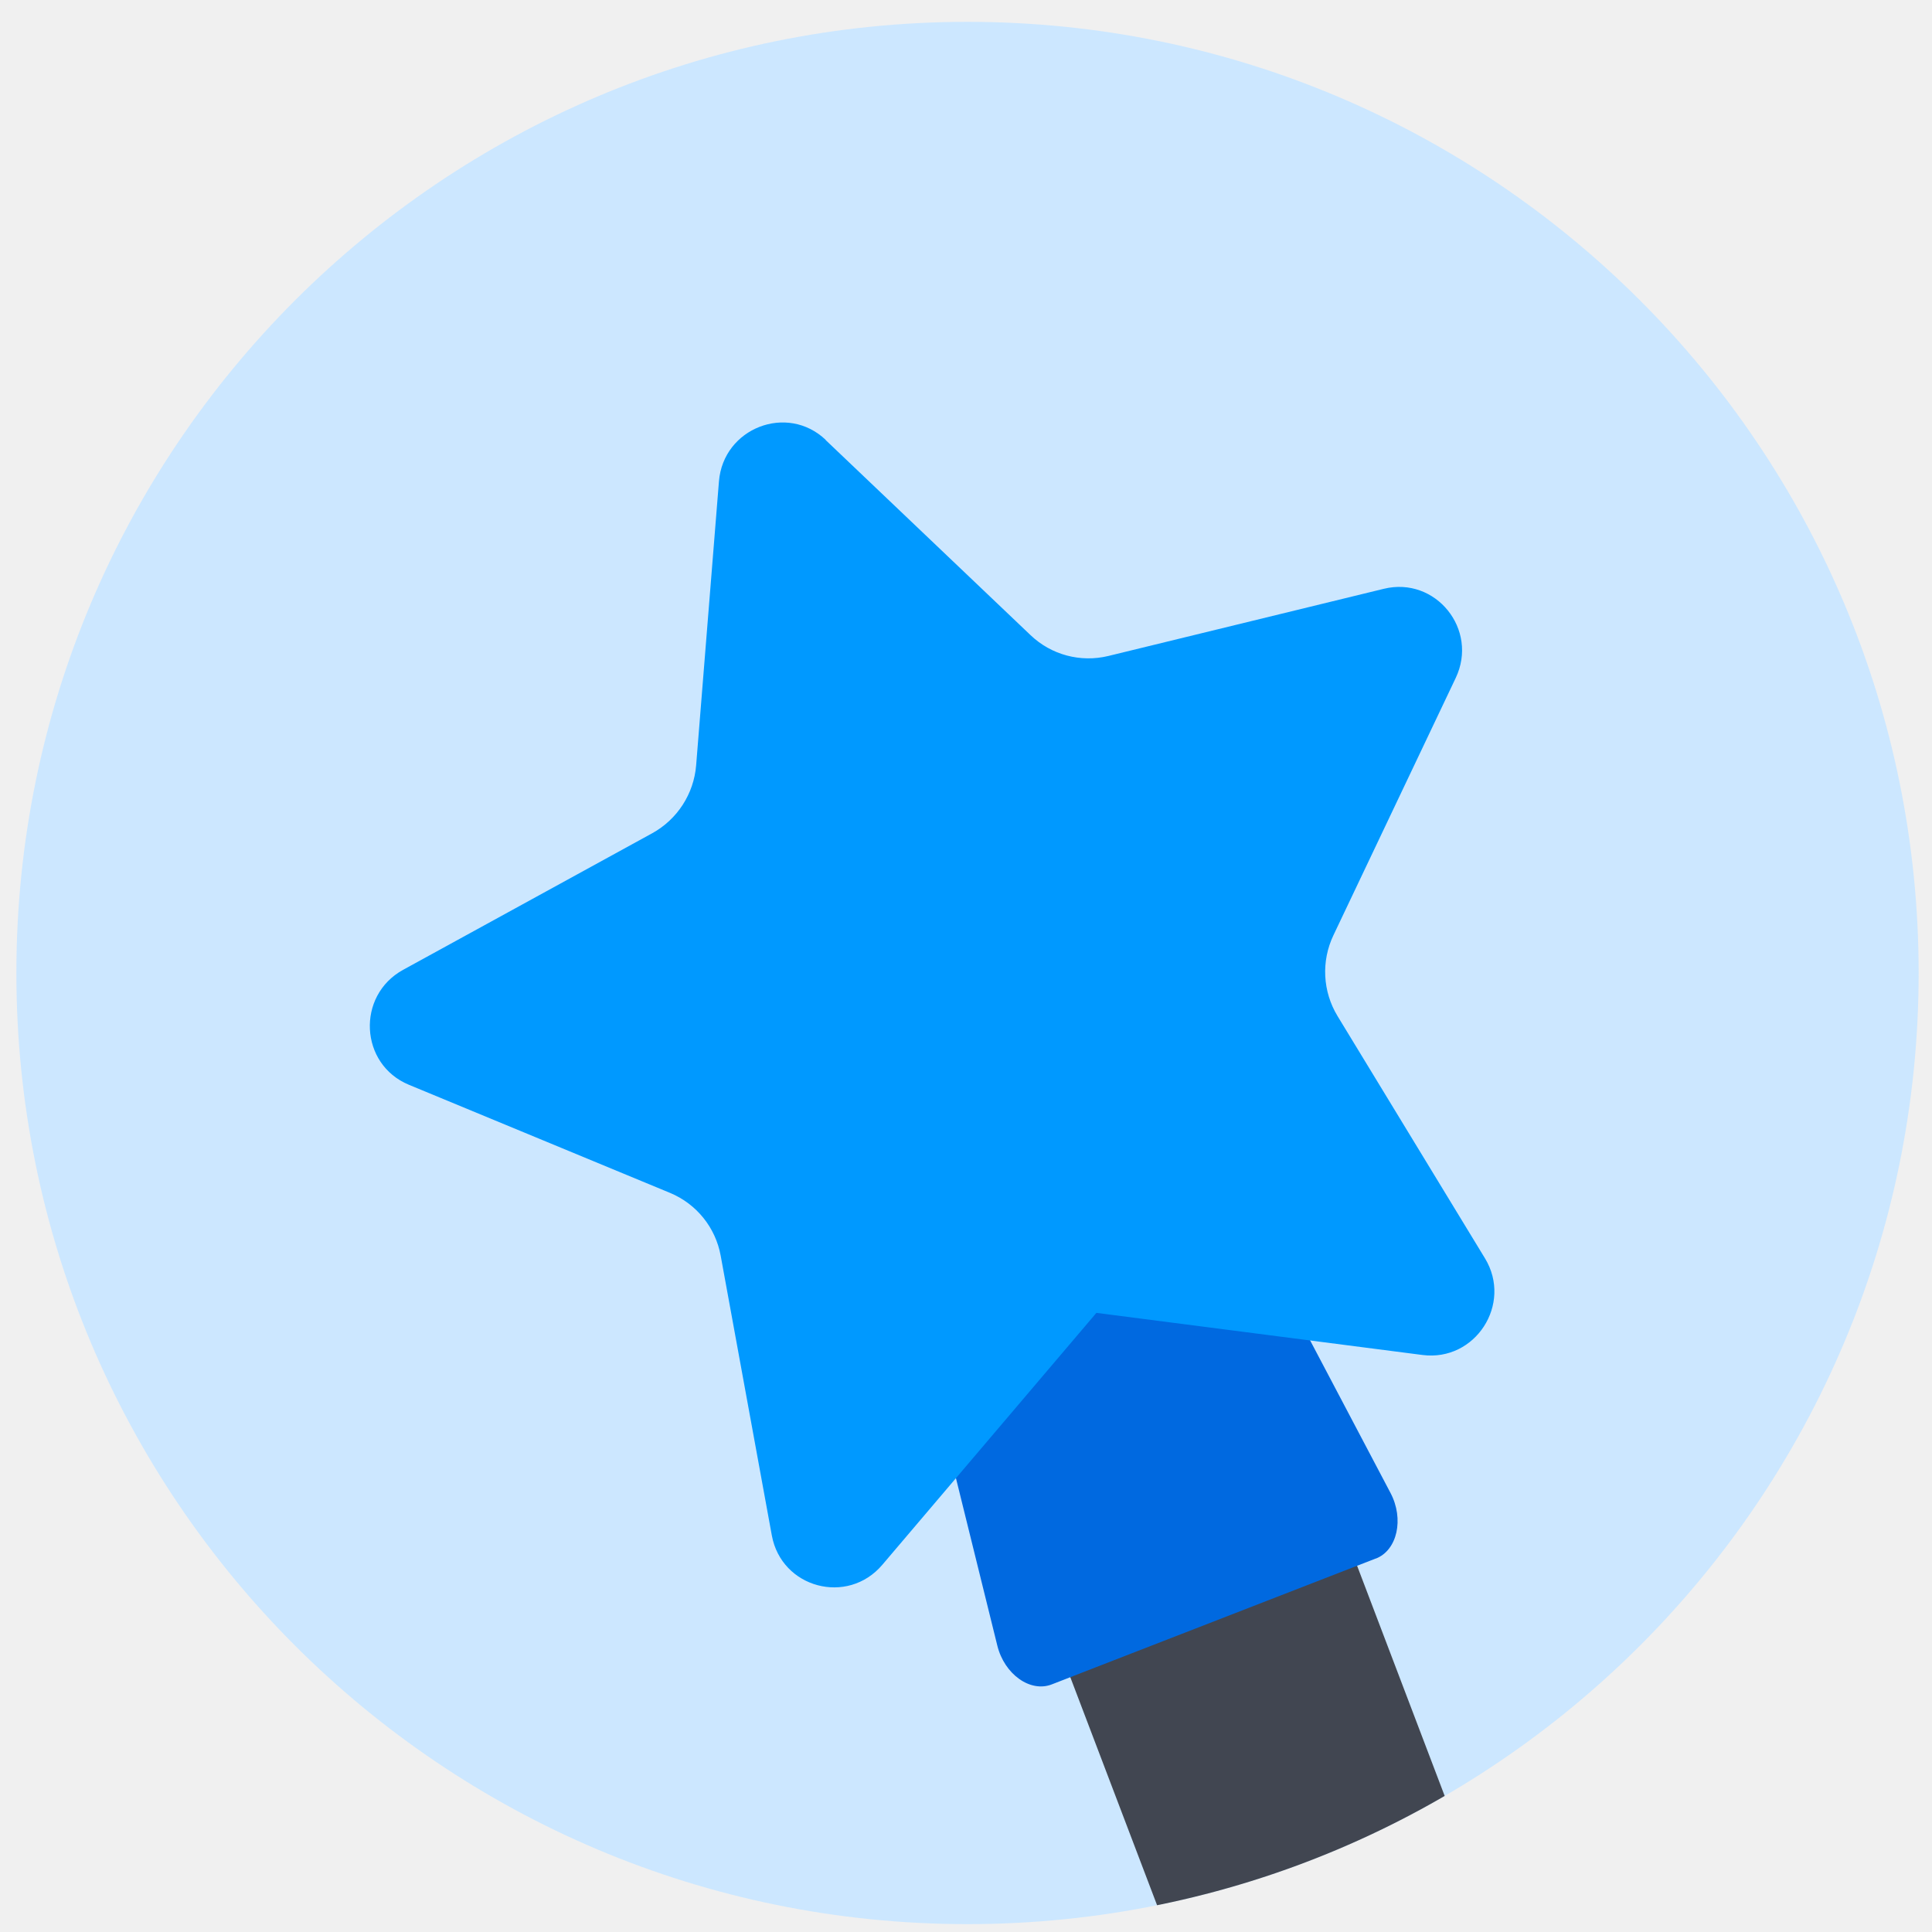
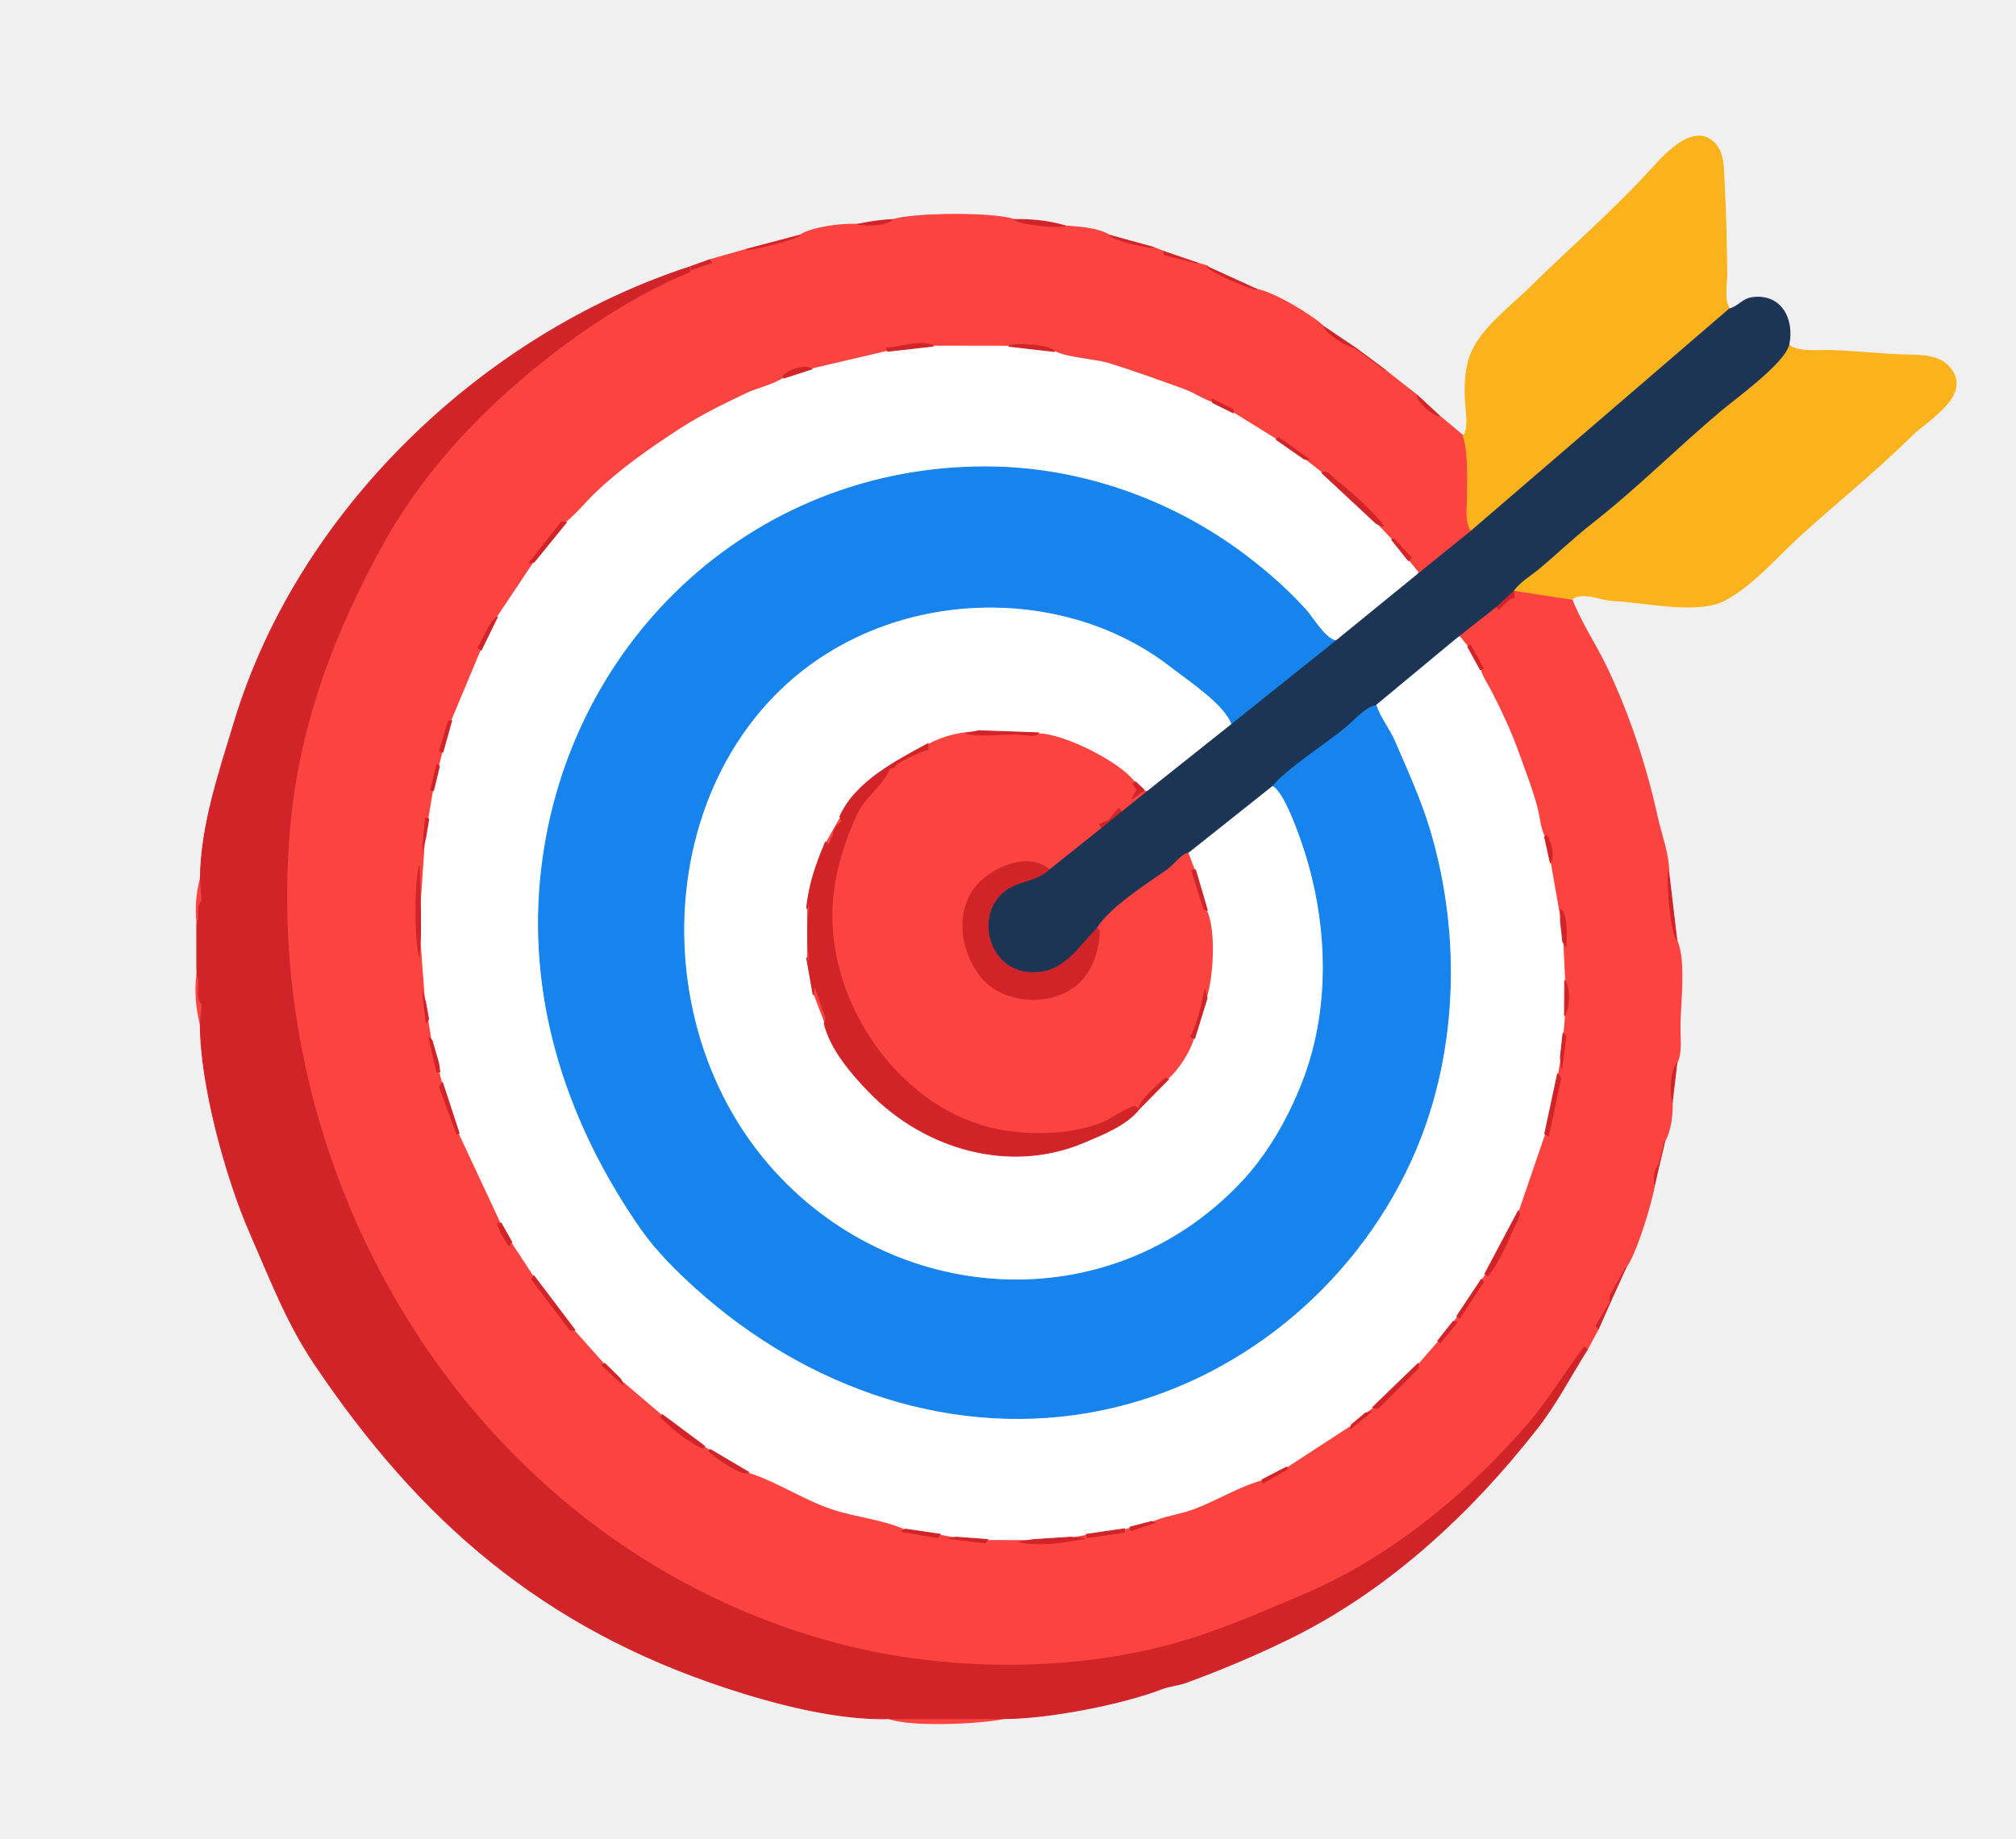
- <svg xmlns="http://www.w3.org/2000/svg" width="65" height="65" fill="none" viewBox="0 0 65 65">
-   <g clip-path="url(#clip0_3239_32543)">
-     <rect width="64" height="64" x=".551" y=".735" fill="#CCE7FF" rx="32" />
-     <path fill="#414651" d="M42.64 44.748a5.134 5.134 0 0 0-6.666-2.966 5.221 5.221 0 0 0-2.982 6.715l19.271 50.647a5.134 5.134 0 0 0 6.666 2.966 5.221 5.221 0 0 0 2.982-6.715l-19.27-50.647Z" />
-     <path fill="#0069E0" d="M46.287 52.434 35.385 56.67c-.724.281-1.592-.34-1.831-1.304l-3.43-13.886 10-3.885 6.658 12.633c.463.878.228 1.928-.492 2.208l-.003-.002Z" />
-     <path fill="#09F" d="m27.773 14.8 6.9 6.57c.696.664 1.68.927 2.618.699l9.268-2.26c1.743-.425 3.192 1.37 2.417 3l-4.114 8.656a2.863 2.863 0 0 0 .139 2.721l4.96 8.15c.933 1.535-.325 3.48-2.102 3.251L36.887 44.17l-7.205 8.479c-1.168 1.372-3.39.781-3.715-.992l-1.72-9.408a2.838 2.838 0 0 0-1.701-2.114l-8.792-3.64c-1.655-.688-1.77-2.997-.194-3.865l8.379-4.594a2.876 2.876 0 0 0 1.482-2.29l.767-9.549c.145-1.797 2.296-2.633 3.594-1.396h-.01Z" />
-   </g>
-   <defs>
-     <clipPath id="clip0_3239_32543">
-       <rect width="64" height="64" x=".551" y=".735" fill="#fff" rx="32" />
-     </clipPath>
-   </defs>
+ <svg xmlns="http://www.w3.org/2000/svg" viewBox="0 0 523 477" width="523" height="477">
+   <path d="M263.11 56.97C265.14 58.35 273.77 59.04 276.35 58.63C279.93 58.92 284.79 59.16 287.88 61.06C288.77 62.17 297.34 64.38 299.09 64.13C300.01 64.5 300.93 64.86 301.85 65.23C301.93 65.52 302.01 65.82 302.08 66.12C304.91 66.82 307.74 67.52 310.57 68.22C311.51 68.51 312.45 68.79 313.39 69.08C313.34 69.13 313.3 69.18 313.25 69.23C314.12 70.61 324.25 74.95 326.04 75.07C330.47 75.89 340.16 81.66 343.49 84.79C344.46 86.83 349.31 89.77 351.57 90.25C354.16 92.18 356.75 94.11 359.34 96.04C362.12 98.22 364.89 100.4 367.66 102.58C367.85 104.37 371.7 107.73 373.43 107.92C375.5 109.65 377.57 111.38 379.65 113.12C381.03 117.78 380.74 124.31 380.69 129.27C380.66 131.82 380.1 135.68 381.73 137.76C377.04 141.56 372.34 145.37 367.64 149.17C367.71 148.92 367.77 148.67 367.83 148.42C367.01 147.43 366.19 146.44 365.37 145.46C365.63 145.23 365.89 145 366.15 144.77C364.63 143.1 363.11 141.43 361.59 139.76C361.41 139.85 361.23 139.95 361.05 140.05C359.72 138.65 358.38 137.24 357.05 135.84C357.65 136.08 358.25 136.32 358.85 136.56C357.5 133.98 349.56 126.81 346.84 124.87C345.65 124.01 344.34 121.8 342.9 122.66C341.36 121.46 339.83 120.27 338.29 119.07C338.76 119.13 339.23 119.18 339.7 119.24C337.04 117.34 334.38 115.44 331.72 113.54C331.49 113.69 331.26 113.85 331.04 114C327.35 111.71 323.67 109.42 319.98 107.13C319.94 106.83 319.9 106.54 319.86 106.24C318.04 105.33 316.22 104.42 314.39 103.51C314.46 103.83 314.54 104.15 314.61 104.47C312.04 103.68 309.84 102.04 307.32 101.13C300.85 98.78 294.49 96.47 287.92 94.42C283.76 93.12 277.16 93.03 273.54 91.2C273 89.63 263.22 88.86 261.73 89.84C255.19 89.83 248.66 89.82 242.12 89.81C239.18 88.01 233.39 90.25 230.04 90.28C230.11 90.57 230.19 90.85 230.27 91.14C223.73 92.67 217.19 94.2 210.66 95.73C208.65 94.53 204.8 95.98 203.14 97.58C203.19 97.75 203.25 97.93 203.31 98.1C200.49 99.99 196.65 100.67 193.57 102.15C187.74 104.94 181.83 107.81 176.39 111.34C168.76 116.31 160.93 121.73 154.35 128.12C151.86 130.53 149.58 133.36 146.94 135.53C146.52 135.49 146.1 135.46 145.68 135.42C142.87 139 140.06 142.57 137.25 146.14C137.69 146.04 138.13 145.93 138.57 145.83C135.39 150.6 132.2 155.37 129.02 160.13C127.39 160.59 125.12 166.27 124.02 168.03C124.29 168.25 124.56 168.48 124.82 168.71C122.28 174.8 119.73 180.9 117.18 186.99C116.88 187.05 116.58 187.11 116.27 187.18C115.51 189.76 114.75 192.34 113.99 194.93C114.29 195 114.59 195.08 114.89 195.16C114.59 196.37 114.29 197.59 113.99 198.8C113.76 198.65 113.54 198.5 113.31 198.35C112.78 200.55 112.25 202.76 111.71 204.96C111.96 205.04 112.21 205.11 112.45 205.19C112.05 207.62 111.64 210.05 111.23 212.48C110.94 212.41 110.64 212.33 110.35 212.26C110.12 214.91 109.89 217.57 109.66 220.23C109.91 219.3 110.16 218.36 110.41 217.43C109.97 223.86 109.53 230.28 109.09 236.71C108.98 232.74 108.86 228.77 108.75 224.79C107.62 230.44 107.62 242.42 108.75 248.05C108.86 246.22 108.98 244.4 109.09 242.58C109.53 248.39 109.96 254.21 110.4 260.03C110.15 259.23 109.91 258.42 109.66 257.62C109.97 260.21 110.27 262.79 110.57 265.38C110.78 265.07 110.99 264.77 111.19 264.46C111.49 266.29 111.78 268.11 112.07 269.94C111.8 269.71 111.53 269.48 111.26 269.25C111.94 272.22 112.63 275.18 113.31 278.14C113.57 278.13 113.83 278.12 114.09 278.12C114.32 279.04 114.55 279.96 114.78 280.88C114.52 281.26 114.26 281.64 113.99 282.02C115.51 286.12 117.03 290.23 118.55 294.33C118.74 294.24 118.92 294.14 119.1 294.05C122.74 301.83 126.37 309.6 130 317.38C129.68 317.45 129.36 317.52 129.04 317.58C129.34 318.34 129.65 319.1 129.95 319.86C130.64 321 131.32 322.14 132 323.28C132.26 322.96 132.51 322.64 132.77 322.31C134.68 325.22 136.59 328.13 138.49 331.04C138.31 331.34 138.12 331.64 137.93 331.95C141.28 336.36 144.62 340.76 147.96 345.17C148.36 345.16 148.76 345.14 149.15 345.13C151.74 348.02 154.32 350.91 156.9 353.8C156.66 353.96 156.41 354.13 156.17 354.29C157.99 355.96 159.82 357.63 161.64 359.31C161.43 358.83 161.23 358.35 161.02 357.87C164.63 360.94 168.23 364.02 171.84 367.09C171.71 367.3 171.58 367.52 171.45 367.74C174.52 370.82 178.12 373.7 182.16 375.72C182.39 375.58 182.62 375.44 182.84 375.3C183.31 375.56 183.77 375.83 184.23 376.1C184.15 376.28 184.07 376.46 183.98 376.63C185.52 378.11 192.61 383.14 194.26 382.04C201.66 384.39 208.52 389.1 215.99 391.57C222.02 393.57 229.09 394.18 234.83 396.78C234.52 396.98 234.22 397.18 233.91 397.38C237.03 397.91 240.15 398.44 243.26 398.98C243.49 398.69 243.72 398.41 243.95 398.12C245.31 398.38 246.68 398.63 248.05 398.88C247.44 398.99 246.83 399.1 246.22 399.2C249.34 399.58 252.46 399.96 255.57 400.34C255.8 400.06 256.03 399.78 256.26 399.49C260.21 399.5 264.16 399.51 268.11 399.51C266.9 399.71 265.68 399.91 264.46 400.12C269.83 401.19 276.11 400.25 281.33 399.2C280.13 399.1 278.92 398.99 277.72 398.89C279.07 398.64 280.43 398.39 281.79 398.15C281.87 398.42 281.94 398.7 282.02 398.98C285.21 398.52 288.4 398.06 291.59 397.61C291.64 397.3 291.69 397 291.74 396.7C292.23 396.55 292.71 396.41 293.19 396.26C293.27 396.56 293.34 396.86 293.42 397.15C295.47 396.47 297.52 395.78 299.57 395.1C299.29 395 299.01 394.9 298.73 394.8C302.2 393.23 306.13 392.82 309.68 391.49C315.57 389.29 321.37 385.64 327.39 383.99C327.46 384.27 327.54 384.56 327.62 384.84C329.74 383.62 331.87 382.41 334 381.19C333.93 381.02 333.85 380.85 333.78 380.68C339.38 377.03 344.98 373.38 350.58 369.73C350.53 370.06 350.47 370.38 350.41 370.71C352.16 369.26 353.91 367.82 355.66 366.37C355.18 366.47 354.71 366.57 354.24 366.67C354.85 366.18 355.47 365.7 356.09 365.21C356.55 365.29 357.02 365.38 357.48 365.46C360.98 361.97 364.47 358.47 367.97 354.97C367.95 354.58 367.93 354.18 367.91 353.78C369.6 351.83 371.29 349.89 372.98 347.95C373.21 348.09 373.44 348.22 373.67 348.36C375.11 346.61 376.56 344.87 378 343.12C377.68 343.02 377.36 342.93 377.04 342.84C377.34 342.4 377.64 341.97 377.94 341.54C378.19 341.68 378.44 341.83 378.68 341.98C380.74 338.86 382.79 335.75 384.84 332.63C384.67 332.4 384.5 332.17 384.33 331.94C384.63 331.47 384.93 331.01 385.22 330.54C385.48 330.7 385.73 330.87 385.98 331.04C388.73 327.64 390.79 322.88 392.52 318.88C393.1 317.54 394.7 315.32 393.9 314.19C396.19 307.52 398.47 300.85 400.75 294.18C401.07 294.38 401.39 294.58 401.71 294.79C402.78 289.77 403.84 284.75 404.9 279.74C404.63 279.36 404.36 278.98 404.09 278.6C404.33 277.21 404.57 275.82 404.81 274.43C404.92 275.36 405.02 276.3 405.13 277.23C405.51 274.42 405.89 271.61 406.27 268.8C406.01 268.57 405.75 268.34 405.49 268.11C405.62 266.59 405.75 265.07 405.88 263.55C407.15 261.31 407.42 256.65 405.93 254.43C405.77 251.09 405.6 247.74 405.44 244.4C405.72 244.78 405.99 245.16 406.27 245.54C406.27 242.86 406.75 237.82 404.9 235.97C404.88 236.95 404.85 237.93 404.82 238.91C403.95 233.9 403.07 228.89 402.2 223.88C403.28 222.04 402.37 218.59 401.26 216.81C401.07 216.92 400.89 217.02 400.71 217.12C399.55 215.11 399.39 211.99 398.77 209.67C397.47 204.73 395.53 199.83 393.81 195.03C391.94 189.81 389.46 184.52 386.93 179.58C385.97 177.69 384.57 175.77 384.03 173.73C384.3 173.65 384.57 173.57 384.84 173.5C383.7 171.45 382.56 169.39 381.42 167.34C381.21 167.51 381 167.67 380.79 167.84C380.09 166.97 379.39 166.1 378.68 165.23C378.36 165.35 378.03 165.47 377.7 165.58C381.24 162.8 384.78 160.01 388.32 157.23C388.45 157.56 388.59 157.89 388.72 158.22C389.92 157.15 391.27 155.32 392.82 155.03C392.77 154.41 392.72 153.78 392.68 153.16C397.71 153.93 402.74 154.71 407.78 155.49C410 161.36 413.82 167 416.58 172.72C422.5 184.99 426.96 198.49 429.89 211.78C430.9 216.38 432.89 221.46 432.89 226.15C432.41 229.36 433.4 241.44 435 243.95C437.44 249.86 435.78 260.44 435.83 266.97C435.85 269.98 436.31 273.04 435.01 275.86C433.36 278.38 433.35 282.94 433.82 285.96C433.87 289.18 433.5 293.31 431.85 296.11C431.38 298.1 430.91 300.09 430.44 302.08C429.23 303.35 428.98 305.63 429.26 307.3C428.46 312.1 424.53 325.16 421.81 328.87C420.43 331.34 419.05 333.81 417.67 336.28C417.69 336.82 417.7 337.35 417.72 337.89C416.49 339.94 415.25 341.98 414.02 344.03C414.24 344.28 414.45 344.54 414.67 344.79C413.7 346.59 412.73 348.39 411.76 350.19C411.52 349.96 411.28 349.73 411.04 349.5C406.04 356.03 401.9 363.13 396.52 369.41C380.95 387.57 360.51 404.36 338.29 413.77C326.75 418.67 315.65 423.58 303.44 426.86C276.83 434.01 245.25 433.68 218.63 426.87C125.07 402.94 66.73 308.96 75.17 214.53C77.54 187.91 86.8 163.57 99.67 140.49C108.16 125.27 120.1 111.55 133.17 100.11C146.67 88.3 162.48 77.35 178.97 70.49C178.89 70.11 178.82 69.72 178.74 69.33C178.9 69.27 179.06 69.22 179.21 69.16C179.25 69.44 179.28 69.72 179.31 69.99C180.11 69.7 180.91 69.41 181.7 69.12C182.69 68.81 183.68 68.49 184.67 68.17C184.46 67.92 184.24 67.67 184.03 67.43C187.25 66.51 190.48 65.6 193.7 64.68C194.58 65.13 206.92 61.89 207.47 61.03C210.97 58.86 218.41 58.06 222.54 58.19C225.28 58.62 229.36 58.52 231.63 56.99C237.14 55.26 257.73 55.1 263.11 56.97ZM253.9 189.62C252.86 189.87 251.82 190.12 250.78 190.37C255.03 191.22 260.56 190.18 265.15 190.6C266.47 190.72 268.74 191.19 269.48 190.17C275.93 190.21 290.72 197.54 294.59 202.88C294.35 203.04 294.11 203.2 293.87 203.36C294.25 203.9 294.63 204.43 295.01 204.96C294.56 205.72 294.1 206.48 293.65 207.24C294.71 206.5 295.77 205.76 296.84 205.02C297.23 205.05 297.62 205.08 298 205.11C295.68 206.98 293.35 208.85 291.03 210.72C290.76 210.39 290.49 210.07 290.23 209.75C289.31 210.84 288.4 211.92 287.49 213.01C286.73 213.29 285.97 213.57 285.21 213.85C285.45 214.19 285.68 214.53 285.92 214.87C281.37 218.5 276.82 222.13 272.27 225.76C266.86 220.7 256.41 225.45 252.74 230.62C247.85 237.5 249.49 247.02 254.41 253.32C260.05 260.54 272.64 261.22 279.39 255.44C283.4 252 285 246.55 285.21 241.53C284.96 241.25 284.72 240.97 284.47 240.69C287.74 235.36 297.49 229.17 302.73 225.48C304.28 224.39 306.53 221.28 308.35 221.1C308.95 222.64 309.54 224.17 310.13 225.71C309.8 225.78 309.48 225.86 309.15 225.93C310.21 229.28 311.28 232.62 312.34 235.97C312.63 236.04 312.93 236.12 313.22 236.19C315.66 241.25 314.93 253.8 313.14 258.99C312.95 258.23 312.76 257.47 312.57 256.71C311.7 261.07 310.94 264.98 308.92 269.02C309.25 269.18 309.58 269.33 309.9 269.48C308.84 272.99 305.94 277.63 303.15 280.02C302.87 279.93 302.59 279.83 302.31 279.74C300.48 281.57 295.64 285.31 295.51 287.77C295.12 287.53 294.72 287.3 294.33 287.06C291.17 288.03 288.34 290.53 285.13 291.68C277.85 294.3 269.62 294.61 261.96 293.64C234.15 290.09 213.3 259.92 216.05 232.77C216.81 225.19 219.13 217.87 222.3 211.09C224.32 206.78 229.03 203.76 230.72 199.49C231.18 199.34 231.63 199.18 232.09 199.03C231.77 198.05 238.99 194.85 240.75 194.47C240.75 193.97 240.75 193.46 240.75 192.96C244.54 190.81 249.57 189.67 253.9 189.62ZM217.91 211.85C218.07 212.29 218.24 212.73 218.41 213.17C217.12 214.15 216.28 215.2 216.13 216.81C215.75 217.65 215.37 218.49 214.99 219.32C214.71 219.04 214.44 218.76 214.16 218.48C215.41 216.27 216.66 214.06 217.91 211.85ZM51.99 227.99C52.14 229.89 52.29 231.79 52.44 233.69C50.64 235.46 52.27 237.56 51.1 239.39C50.69 235.53 51 231.7 51.99 227.99ZM209.26 248.5C209.26 244.25 209.26 239.99 209.27 235.74C209.56 235.36 209.86 234.98 210.15 234.6C209.26 239.47 209.39 245.12 210.12 250.1C209.84 249.57 209.55 249.04 209.26 248.5ZM51.09 239.84C51.1 243.79 51.1 247.74 51.1 251.7C51.1 247.74 51.1 243.79 51.09 239.84ZM51.08 253.06C52.48 255.37 50.39 258.49 52.44 260.59C52.28 262.34 52.13 264.08 51.98 265.83C50.97 261.73 50.51 257.28 51.08 253.06ZM213.82 265.51C212.87 263.03 211.91 260.55 210.95 258.07C211.08 257.31 211.21 256.56 211.34 255.8C212.33 258.61 213.32 261.42 214.31 264.24C214.15 264.66 213.99 265.08 213.82 265.51ZM260.36 445.93C254.28 447.26 236.35 448.03 230.72 445.96C240.6 445.95 250.48 445.94 260.36 445.93Z" fill="#fb4340" fill-rule="evenodd" stroke="#fb4340" stroke-width="0.25" stroke-linejoin="round" />
+   <path d="M242.12 89.81C248.66 89.82 255.19 89.83 261.73 89.84C265.66 90.29 269.6 90.75 273.54 91.2C277.16 93.03 283.76 93.12 287.92 94.42C294.49 96.47 300.85 98.78 307.32 101.13C309.84 102.04 312.04 103.68 314.61 104.47C316.4 105.36 318.19 106.24 319.98 107.13C323.67 109.42 327.35 111.71 331.04 114C333.45 115.69 335.87 117.38 338.29 119.07C339.83 120.27 341.36 121.46 342.9 122.66C347.62 127.05 352.34 131.45 357.05 135.84C358.38 137.24 359.72 138.65 361.05 140.05C362.49 141.85 363.93 143.65 365.37 145.46C366.19 146.44 367.01 147.43 367.83 148.42C367.77 148.67 367.71 148.92 367.64 149.17C360.62 154.89 353.59 160.62 346.57 166.34C343.47 165.51 340.76 160.49 338.63 158.14C334.06 153.09 328.74 148.4 323.32 144.29C304.11 129.7 280.29 121.25 256.03 121.15C194.7 120.91 146 167.59 140.24 228.15C137.12 261 147.75 292.12 166.23 318.71C170.25 324.5 175.69 329.88 180.92 334.57C209.4 360.1 247.72 373.8 286.13 365.77C321.05 358.47 350.82 333.92 365.77 301.69C378.13 275.05 379.23 243.29 370.87 215.33C368.49 207.37 365.06 199.99 361.81 192.4C360.41 189.13 357.97 186.24 356.89 182.84C363.82 177.09 370.76 171.34 377.7 165.58C378.03 165.47 378.36 165.35 378.68 165.23C379.39 166.1 380.09 166.97 380.79 167.84C381.87 169.8 382.95 171.76 384.03 173.73C384.57 175.77 385.97 177.69 386.93 179.58C389.46 184.52 391.94 189.81 393.81 195.03C395.53 199.83 397.47 204.73 398.77 209.67C399.39 211.99 399.55 215.11 400.71 217.12C401.2 219.37 401.7 221.63 402.2 223.88C403.07 228.89 403.95 233.9 404.82 238.91C405.03 240.74 405.23 242.57 405.44 244.4C405.6 247.74 405.77 251.09 405.93 254.43C405.91 257.47 405.9 260.51 405.88 263.55C405.75 265.07 405.62 266.59 405.49 268.11C405.26 270.22 405.04 272.32 404.81 274.43C404.57 275.82 404.33 277.21 404.09 278.6C402.98 283.79 401.86 288.98 400.75 294.18C398.47 300.85 396.19 307.52 393.9 314.19C391.01 319.64 388.12 325.09 385.22 330.54C384.93 331.01 384.63 331.47 384.33 331.94C382.2 335.14 380.07 338.34 377.94 341.54C377.64 341.97 377.34 342.4 377.04 342.84C375.69 344.54 374.33 346.24 372.98 347.95C371.29 349.89 369.6 351.83 367.91 353.78C363.97 357.59 360.03 361.4 356.09 365.21C355.47 365.7 354.85 366.18 354.24 366.67C353.02 367.69 351.8 368.71 350.58 369.73C344.98 373.38 339.38 377.03 333.78 380.68C331.65 381.78 329.52 382.89 327.39 383.99C321.37 385.64 315.57 389.29 309.68 391.49C306.13 392.82 302.2 393.23 298.73 394.8C296.88 395.29 295.04 395.77 293.19 396.26C292.71 396.41 292.23 396.55 291.74 396.7C288.43 397.18 285.11 397.66 281.79 398.15C280.43 398.39 279.07 398.64 277.72 398.89C274.51 399.09 271.31 399.3 268.11 399.51C264.16 399.51 260.21 399.5 256.26 399.49C253.52 399.29 250.78 399.09 248.05 398.88C246.68 398.63 245.31 398.38 243.95 398.12C240.91 397.67 237.87 397.22 234.83 396.78C229.09 394.18 222.02 393.57 215.99 391.57C208.52 389.1 201.66 384.39 194.26 382.04C190.91 380.06 187.57 378.08 184.23 376.1C183.77 375.83 183.31 375.56 182.84 375.3C179.18 372.56 175.51 369.82 171.84 367.09C168.23 364.02 164.63 360.94 161.02 357.87C159.65 356.52 158.27 355.16 156.9 353.8C154.32 350.91 151.74 348.02 149.15 345.13C145.6 340.43 142.05 335.73 138.49 331.04C136.59 328.13 134.68 325.22 132.77 322.31C131.85 320.67 130.93 319.02 130 317.38C126.37 309.6 122.74 301.83 119.1 294.05C117.66 289.66 116.22 285.27 114.78 280.88C114.55 279.96 114.32 279.04 114.09 278.12C113.98 277.36 113.87 276.61 113.77 275.86C113.2 273.89 112.63 271.91 112.07 269.94C111.78 268.11 111.49 266.29 111.19 264.46C110.93 262.98 110.67 261.51 110.4 260.03C109.96 254.21 109.53 248.39 109.09 242.58C109.09 240.62 109.09 238.67 109.09 236.71C109.53 230.28 109.97 223.86 110.41 217.43C110.68 215.78 110.96 214.13 111.23 212.48C111.64 210.05 112.05 207.62 112.45 205.19C112.97 203.06 113.48 200.93 113.99 198.8C114.29 197.59 114.59 196.37 114.89 195.16C115.66 192.43 116.42 189.71 117.18 186.99C119.73 180.9 122.28 174.8 124.82 168.71C126.22 165.85 127.62 162.99 129.02 160.13C132.2 155.37 135.39 150.6 138.57 145.83C141.36 142.4 144.15 138.96 146.94 135.53C149.58 133.36 151.86 130.53 154.35 128.12C160.93 121.73 168.76 116.31 176.39 111.34C181.83 107.81 187.74 104.94 193.57 102.15C196.65 100.67 200.49 99.99 203.31 98.1C205.76 97.31 208.21 96.52 210.66 95.73C217.19 94.2 223.73 92.67 230.27 91.14C234.22 90.7 238.17 90.26 242.12 89.81ZM319.58 187.94C312.39 193.67 305.2 199.39 298 205.11C297.62 205.08 297.23 205.05 296.84 205.02C296.09 204.31 295.34 203.59 294.59 202.88C290.72 197.54 275.93 190.21 269.48 190.17C264.29 189.98 259.09 189.8 253.9 189.62C249.57 189.67 244.54 190.81 240.75 192.96C232.54 197.47 222.02 202.73 217.91 211.85C216.66 214.06 215.41 216.27 214.16 218.48C211.74 224.22 209.87 229.43 209.27 235.74C209.26 239.99 209.26 244.25 209.26 248.5C209.82 251.69 210.39 254.88 210.95 258.07C211.91 260.55 212.87 263.03 213.82 265.51C215.39 272.18 220.97 278.69 225.62 283.45C239.84 298.03 261.76 304.63 281.16 296.44C285.93 294.42 292.21 291.98 295.51 287.77C298.06 285.18 300.6 282.6 303.15 280.02C305.94 277.63 308.84 272.99 309.9 269.48C310.98 265.98 312.06 262.49 313.14 258.99C314.93 253.8 315.66 241.25 313.22 236.19C312.19 232.7 311.16 229.2 310.13 225.71C309.54 224.17 308.95 222.64 308.35 221.1C315.6 215.34 322.84 209.58 330.08 203.82C333.41 205.1 337.84 218.53 338.95 222.18C344.68 241.1 345.18 262.45 337.83 281.08C334.06 290.61 328.8 299.83 321.65 307.29C287.39 343.03 231.31 339.21 199.43 302.38C162.03 259.19 172.28 182.58 229.5 162.21C253.92 153.51 283 156.83 303.77 172.97C307.97 176.24 318.03 182.87 319.58 187.94Z" fill="#ffffff" fill-rule="evenodd" stroke="#ffffff" stroke-width="0.25" stroke-linejoin="round" />
+   <path d="M346.57 166.34C337.57 173.54 328.58 180.74 319.58 187.94C318.03 182.87 307.97 176.24 303.77 172.97C283 156.83 253.92 153.51 229.5 162.21C172.28 182.58 162.03 259.19 199.43 302.38C231.31 339.21 287.39 343.03 321.65 307.29C328.8 299.83 334.06 290.61 337.83 281.08C345.18 262.45 344.68 241.1 338.95 222.18C337.84 218.53 333.41 205.1 330.08 203.82C333.68 199.37 343.98 192.79 348.95 188.68C351.22 186.81 353.98 183.46 356.89 182.84C357.97 186.24 360.41 189.13 361.81 192.4C365.06 199.99 368.49 207.37 370.87 215.33C379.23 243.29 378.13 275.05 365.77 301.69C350.82 333.92 321.05 358.47 286.13 365.77C247.72 373.8 209.4 360.1 180.92 334.57C175.69 329.88 170.25 324.5 166.23 318.71C147.75 292.12 137.12 261 140.24 228.15C146 167.59 194.7 120.91 256.03 121.15C280.29 121.25 304.11 129.7 323.32 144.29C328.74 148.4 334.06 153.09 338.63 158.14C340.76 160.49 343.47 165.51 346.57 166.34Z" fill="#1684ec" fill-rule="evenodd" stroke="#1684ec" stroke-width="0.25" stroke-linejoin="round" />
+   <path d="M231.63 56.99C229.36 58.52 225.28 58.62 222.54 58.19C225.67 57.57 228.34 57.11 231.63 56.99ZM263.11 56.97C267.46 56.89 272.22 57.34 276.35 58.63C273.77 59.04 265.14 58.35 263.11 56.97ZM207.47 61.03C206.92 61.89 194.58 65.13 193.7 64.68C198.29 63.46 202.88 62.24 207.47 61.03ZM287.88 61.06C291.62 62.08 295.35 63.11 299.09 64.13C297.34 64.38 288.77 62.17 287.88 61.06ZM301.85 65.23C304.76 66.22 307.67 67.22 310.57 68.22C307.74 67.52 304.91 66.82 302.08 66.12C302.01 65.82 301.93 65.52 301.85 65.23ZM184.03 67.43C184.24 67.67 184.46 67.92 184.67 68.17C183.68 68.49 182.69 68.81 181.7 69.12C180.91 69.41 180.11 69.7 179.31 69.99C179.28 69.72 179.25 69.44 179.21 69.16C180.82 68.58 182.42 68.01 184.03 67.43ZM178.74 69.33C178.82 69.72 178.89 70.11 178.97 70.49C162.48 77.35 146.67 88.3 133.17 100.11C120.1 111.55 108.16 125.27 99.67 140.49C86.8 163.57 77.54 187.91 75.17 214.53C66.73 308.96 125.07 402.94 218.63 426.87C245.25 433.68 276.83 434.01 303.44 426.86C315.65 423.58 326.75 418.67 338.29 413.77C360.51 404.36 380.95 387.57 396.52 369.41C401.9 363.13 406.04 356.03 411.04 349.5C411.28 349.73 411.52 349.96 411.76 350.19C407.48 357 403.72 364.29 398.72 370.68C381.03 393.27 359.39 413.2 333.41 425.71C325.01 429.76 316.19 433.49 307.43 436.65C305.59 437.31 303.49 437.43 301.63 438.14C291.14 442.2 271.68 445.98 260.36 445.93C250.48 445.94 240.6 445.95 230.72 445.96C217.28 446.34 201.03 442.09 188.42 437.93C140.94 422.27 108.91 394.73 81.31 353.48C74.35 343.08 69.92 331.43 64.95 320.1C58.65 305.74 51.98 281.48 51.98 265.83C52.13 264.08 52.28 262.34 52.44 260.59C50.39 258.49 52.48 255.37 51.08 253.06C51.08 252.61 51.09 252.15 51.1 251.7C51.1 247.74 51.1 243.79 51.09 239.84C51.1 239.69 51.1 239.54 51.1 239.39C52.27 237.56 50.64 235.46 52.44 233.69C52.29 231.79 52.14 229.89 51.99 227.99C52.11 214.17 56.88 200.36 60.82 187.32C77.33 132.7 124.91 86.97 178.74 69.33ZM313.25 69.23C317.51 71.18 321.78 73.12 326.04 75.07C324.25 74.95 314.12 70.61 313.25 69.23ZM343.49 84.79C346.18 86.61 348.87 88.43 351.57 90.25C349.31 89.77 344.46 86.83 343.49 84.79ZM242.12 89.81C238.17 90.26 234.22 90.7 230.27 91.14C230.19 90.85 230.11 90.57 230.04 90.28C233.39 90.25 239.18 88.01 242.12 89.81ZM273.54 91.2C269.6 90.75 265.66 90.29 261.73 89.84C263.22 88.86 273 89.63 273.54 91.2ZM351.57 90.25C354.16 92.18 356.75 94.11 359.34 96.04C356.75 94.11 354.16 92.18 351.57 90.25ZM210.66 95.73C208.21 96.52 205.76 97.31 203.31 98.1C203.25 97.93 203.19 97.75 203.14 97.58C204.8 95.98 208.65 94.53 210.66 95.73ZM367.66 102.58C369.58 104.36 371.5 106.14 373.43 107.92C371.7 107.73 367.85 104.37 367.66 102.58ZM319.98 107.13C318.19 106.24 316.4 105.36 314.61 104.47C314.54 104.15 314.46 103.83 314.39 103.51C316.22 104.42 318.04 105.33 319.86 106.24C319.9 106.54 319.94 106.83 319.98 107.13ZM338.29 119.07C335.87 117.38 333.45 115.69 331.04 114C331.26 113.85 331.49 113.69 331.72 113.54C334.38 115.44 337.04 117.34 339.7 119.24C339.23 119.18 338.76 119.13 338.29 119.07ZM357.05 135.84C352.34 131.45 347.62 127.05 342.9 122.66C344.34 121.8 345.65 124.01 346.84 124.87C349.56 126.81 357.5 133.98 358.85 136.56C358.25 136.32 357.65 136.08 357.05 135.84ZM146.94 135.53C144.15 138.96 141.36 142.4 138.57 145.83C138.13 145.93 137.69 146.04 137.25 146.14C140.06 142.57 142.87 139 145.68 135.42C146.1 135.46 146.52 135.49 146.94 135.53ZM365.37 145.46C363.93 143.65 362.49 141.85 361.05 140.05C361.23 139.95 361.41 139.85 361.59 139.76C363.11 141.43 364.63 143.1 366.15 144.77C365.89 145 365.63 145.23 365.37 145.46ZM392.68 153.16C392.72 153.78 392.77 154.41 392.82 155.03C391.27 155.32 389.92 157.15 388.72 158.22C388.59 157.89 388.45 157.56 388.32 157.23C389.77 155.87 391.22 154.51 392.68 153.16ZM129.02 160.13C127.62 162.99 126.22 165.85 124.82 168.71C124.56 168.48 124.29 168.25 124.02 168.03C125.12 166.27 127.39 160.59 129.02 160.13ZM384.03 173.73C382.95 171.76 381.87 169.8 380.79 167.84C381 167.67 381.21 167.51 381.42 167.34C382.56 169.39 383.7 171.45 384.84 173.5C384.57 173.57 384.3 173.65 384.03 173.73ZM117.18 186.99C116.42 189.71 115.66 192.43 114.89 195.16C114.59 195.08 114.29 195 113.99 194.93C114.75 192.34 115.51 189.76 116.27 187.18C116.58 187.11 116.88 187.05 117.18 186.99ZM269.48 190.17C268.74 191.19 266.47 190.72 265.15 190.6C260.56 190.18 255.03 191.22 250.78 190.37C251.82 190.12 252.86 189.87 253.9 189.62C259.09 189.8 264.29 189.98 269.48 190.17ZM240.75 192.96C240.75 193.46 240.75 193.97 240.75 194.47C238.99 194.85 231.77 198.05 232.09 199.03C231.63 199.18 231.18 199.34 230.72 199.49C229.03 203.76 224.32 206.78 222.3 211.09C219.13 217.87 216.81 225.19 216.05 232.77C213.3 259.92 234.15 290.09 261.96 293.64C269.62 294.61 277.85 294.3 285.13 291.68C288.34 290.53 291.17 288.03 294.33 287.06C294.72 287.3 295.12 287.53 295.51 287.77C292.21 291.98 285.93 294.42 281.16 296.44C261.76 304.63 239.84 298.03 225.62 283.45C220.97 278.69 215.39 272.18 213.82 265.51C213.99 265.08 214.15 264.66 214.31 264.24C213.32 261.42 212.33 258.61 211.34 255.8C211.21 256.56 211.08 257.31 210.95 258.07C210.39 254.88 209.82 251.69 209.26 248.5C209.55 249.04 209.84 249.57 210.12 250.1C209.39 245.12 209.26 239.47 210.15 234.6C209.86 234.98 209.56 235.36 209.27 235.74C209.87 229.43 211.74 224.22 214.16 218.48C214.44 218.76 214.71 219.04 214.99 219.32C215.37 218.49 215.75 217.65 216.13 216.81C216.28 215.2 217.12 214.15 218.41 213.17C218.24 212.73 218.07 212.29 217.91 211.85C222.02 202.73 232.54 197.47 240.75 192.96ZM113.99 198.8C113.48 200.93 112.97 203.06 112.45 205.19C112.21 205.11 111.96 205.04 111.71 204.96C112.25 202.76 112.78 200.55 113.31 198.35C113.54 198.5 113.76 198.65 113.99 198.8ZM294.59 202.88C295.34 203.59 296.09 204.31 296.84 205.02C295.77 205.76 294.71 206.5 293.65 207.24C294.1 206.48 294.56 205.72 295.01 204.96C294.63 204.43 294.25 203.9 293.87 203.36C294.11 203.2 294.35 203.04 294.59 202.88ZM291.03 210.72C289.33 212.1 287.62 213.49 285.92 214.87C285.68 214.53 285.45 214.19 285.21 213.85C285.97 213.57 286.73 213.29 287.49 213.01C288.4 211.92 289.31 210.84 290.23 209.75C290.49 210.07 290.76 210.39 291.03 210.72ZM111.23 212.48C110.96 214.13 110.68 215.78 110.41 217.43C110.16 218.36 109.91 219.3 109.66 220.23C109.89 217.57 110.12 214.91 110.35 212.26C110.64 212.33 110.94 212.41 111.23 212.48ZM402.2 223.88C401.7 221.63 401.2 219.37 400.71 217.12C400.89 217.02 401.07 216.92 401.26 216.81C402.37 218.59 403.28 222.04 402.2 223.88ZM272.27 225.76C269.3 228.6 265.52 228.58 262.13 230.47C255.85 233.98 254.96 242.32 259.02 247.77C260.85 250.23 263.51 251.73 266.52 252.06C275.4 253.01 279.08 246.23 284.47 240.69C284.72 240.97 284.96 241.25 285.21 241.53C285 246.55 283.4 252 279.39 255.44C272.64 261.22 260.05 260.54 254.41 253.32C249.49 247.02 247.85 237.5 252.74 230.62C256.41 225.45 266.86 220.7 272.27 225.76ZM109.09 236.71C109.09 238.67 109.09 240.62 109.09 242.58C108.98 244.4 108.86 246.22 108.75 248.05C107.62 242.42 107.62 230.44 108.75 224.79C108.86 228.77 108.98 232.74 109.09 236.71ZM310.13 225.71C311.16 229.2 312.19 232.7 313.22 236.19C312.93 236.12 312.63 236.04 312.34 235.97C311.28 232.62 310.21 229.28 309.15 225.93C309.48 225.86 309.8 225.78 310.13 225.71ZM432.89 226.15C433.6 232.08 434.3 238.01 435 243.95C433.4 241.44 432.41 229.36 432.89 226.15ZM405.44 244.4C405.23 242.57 405.03 240.74 404.82 238.91C404.85 237.93 404.88 236.95 404.9 235.97C406.75 237.82 406.27 242.86 406.27 245.54C405.99 245.16 405.72 244.78 405.44 244.4ZM405.93 254.43C407.42 256.65 407.15 261.31 405.88 263.55C405.9 260.51 405.91 257.47 405.93 254.43ZM313.14 258.99C312.06 262.49 310.98 265.98 309.9 269.48C309.58 269.33 309.25 269.18 308.92 269.02C310.94 264.98 311.7 261.07 312.57 256.71C312.76 257.47 312.95 258.23 313.14 258.99ZM110.4 260.03C110.67 261.51 110.93 262.98 111.19 264.46C110.99 264.77 110.78 265.07 110.57 265.38C110.27 262.79 109.97 260.21 109.66 257.62C109.91 258.42 110.15 259.23 110.4 260.03ZM405.49 268.11C405.75 268.34 406.01 268.57 406.27 268.8C405.89 271.61 405.51 274.42 405.13 277.23C405.02 276.3 404.92 275.36 404.81 274.43C405.04 272.32 405.26 270.22 405.49 268.11ZM112.07 269.94C112.63 271.91 113.2 273.89 113.77 275.86C113.87 276.61 113.98 277.36 114.09 278.12C113.83 278.12 113.57 278.13 113.31 278.14C112.63 275.18 111.94 272.22 111.26 269.25C111.53 269.48 111.8 269.71 112.07 269.94ZM435.01 275.86C434.62 279.23 434.22 282.6 433.82 285.96C433.35 282.94 433.36 278.38 435.01 275.86ZM404.09 278.6C404.36 278.98 404.63 279.36 404.9 279.74C403.84 284.75 402.78 289.77 401.71 294.79C401.39 294.58 401.07 294.38 400.75 294.18C401.86 288.98 402.98 283.79 404.09 278.6ZM303.15 280.02C300.6 282.6 298.06 285.18 295.51 287.77C295.64 285.31 300.48 281.57 302.31 279.74C302.59 279.83 302.87 279.93 303.15 280.02ZM114.78 280.88C116.22 285.27 117.66 289.66 119.1 294.05C118.92 294.14 118.74 294.24 118.55 294.33C117.03 290.23 115.51 286.12 113.99 282.02C114.26 281.64 114.52 281.26 114.78 280.88ZM431.85 296.11C430.99 299.84 430.12 303.57 429.26 307.3C428.98 305.63 429.23 303.35 430.44 302.08C430.91 300.09 431.38 298.1 431.85 296.11ZM393.9 314.19C394.7 315.32 393.1 317.54 392.52 318.88C390.79 322.88 388.73 327.64 385.98 331.04C385.73 330.87 385.48 330.7 385.22 330.54C388.12 325.09 391.01 319.64 393.9 314.19ZM130 317.38C130.93 319.02 131.85 320.67 132.77 322.31C132.51 322.64 132.26 322.96 132 323.28C131.32 322.14 130.64 321 129.95 319.86C129.65 319.1 129.34 318.34 129.04 317.58C129.36 317.52 129.68 317.45 130 317.38ZM421.81 328.87C420.45 331.88 419.08 334.88 417.72 337.89C417.7 337.35 417.69 336.82 417.67 336.28C419.05 333.81 420.43 331.34 421.81 328.87ZM138.49 331.04C142.05 335.73 145.6 340.43 149.15 345.13C148.76 345.14 148.36 345.16 147.96 345.17C144.62 340.76 141.28 336.36 137.93 331.95C138.12 331.64 138.31 331.34 138.49 331.04ZM384.33 331.94C384.5 332.17 384.67 332.4 384.84 332.63C382.79 335.75 380.74 338.86 378.68 341.98C378.44 341.83 378.19 341.68 377.94 341.54C380.07 338.34 382.2 335.14 384.33 331.94ZM417.72 337.89C416.7 340.19 415.68 342.49 414.67 344.79C414.45 344.54 414.24 344.28 414.02 344.03C415.25 341.98 416.49 339.94 417.72 337.89ZM377.04 342.84C377.36 342.93 377.68 343.02 378 343.12C376.56 344.87 375.11 346.61 373.67 348.36C373.44 348.22 373.21 348.09 372.98 347.95C374.33 346.24 375.69 344.54 377.04 342.84ZM156.9 353.8C158.27 355.16 159.65 356.52 161.02 357.87C161.23 358.35 161.43 358.83 161.64 359.31C159.82 357.63 157.99 355.96 156.17 354.29C156.41 354.13 156.66 353.96 156.9 353.8ZM367.91 353.78C367.93 354.18 367.95 354.58 367.97 354.97C364.47 358.47 360.98 361.97 357.48 365.46C357.02 365.38 356.55 365.29 356.09 365.21C360.03 361.4 363.97 357.59 367.91 353.78ZM350.58 369.73C351.8 368.71 353.02 367.69 354.24 366.67C354.71 366.57 355.18 366.47 355.66 366.37C353.91 367.82 352.16 369.26 350.41 370.71C350.47 370.38 350.53 370.06 350.58 369.73ZM171.84 367.09C175.51 369.82 179.18 372.56 182.84 375.3C182.62 375.44 182.39 375.58 182.16 375.72C178.12 373.7 174.52 370.82 171.45 367.74C171.58 367.52 171.71 367.3 171.84 367.09ZM184.23 376.1C187.57 378.08 190.91 380.06 194.26 382.04C192.61 383.14 185.52 378.11 183.98 376.63C184.07 376.46 184.15 376.28 184.23 376.1ZM333.78 380.68C333.85 380.85 333.93 381.02 334 381.19C331.87 382.41 329.74 383.62 327.62 384.84C327.54 384.56 327.46 384.27 327.39 383.99C329.52 382.89 331.65 381.78 333.78 380.68ZM298.73 394.8C299.01 394.9 299.29 395 299.57 395.1C297.52 395.78 295.47 396.47 293.42 397.15C293.34 396.86 293.27 396.56 293.19 396.26C295.04 395.77 296.88 395.29 298.73 394.8ZM234.83 396.78C237.87 397.22 240.91 397.67 243.95 398.12C243.72 398.41 243.49 398.69 243.26 398.98C240.15 398.44 237.03 397.91 233.91 397.38C234.22 397.18 234.52 396.98 234.83 396.78ZM291.74 396.7C291.69 397 291.64 397.3 291.59 397.61C288.4 398.06 285.21 398.52 282.02 398.98C281.94 398.7 281.87 398.42 281.79 398.15C285.11 397.66 288.43 397.18 291.74 396.7ZM248.05 398.88C250.78 399.09 253.52 399.29 256.26 399.49C256.03 399.78 255.8 400.06 255.57 400.34C252.46 399.96 249.34 399.58 246.22 399.2C246.83 399.1 247.44 398.99 248.05 398.88ZM277.72 398.89C278.92 398.99 280.13 399.1 281.33 399.2C276.11 400.25 269.83 401.19 264.46 400.12C265.68 399.91 266.9 399.71 268.11 399.51C271.31 399.3 274.51 399.09 277.72 398.89Z" fill="#d12429" fill-rule="evenodd" stroke="#d12429" stroke-width="0.25" stroke-linejoin="round" />
+   <path d="M448.68 80.16C426.36 99.36 404.05 118.56 381.73 137.76C380.1 135.68 380.66 131.82 380.69 129.27C380.74 124.31 381.03 117.78 379.65 113.12C381.18 111.16 380.32 106.65 380.18 104.19C379.9 99.64 380.13 94.34 382.33 90.25C385.62 84.14 391.96 79.52 396.84 74.71C406.69 65.01 417.25 55.84 426.72 45.74C430.26 41.97 438.07 32.06 443.96 36.4C447.44 38.97 447.09 43.83 447.3 47.65C447.72 55.39 447.87 63.15 447.97 70.9C448 73.65 447.07 77.79 448.68 80.16ZM464.06 89.43C465.95 91.53 472.2 90.88 474.88 90.95C481.62 91.13 488.21 91.98 494.96 92.12C498.61 92.19 502.98 92.23 505.6 95.17C512.06 102.42 500.02 108.95 495.87 113.07C486.75 122.14 476.51 130.29 467.01 138.95C460.94 144.47 454.73 151.88 447.4 155.77C440.42 159.48 426.24 156.14 418.35 155.82C415.38 155.7 410.41 153.25 407.78 155.49C402.74 154.71 397.71 153.93 392.68 153.16C394.39 150.82 397.15 149.27 399.34 147.43C403.97 143.55 408.34 139.34 413.09 135.63C424.7 126.54 435.16 115.98 446.44 106.51C450.6 103.03 462.77 94.27 464.06 89.43Z" fill="#fbb31d" fill-rule="evenodd" stroke="#fbb31d" stroke-width="0.25" stroke-linejoin="round" />
+   <path d="M464.06 89.43C462.77 94.27 450.6 103.03 446.44 106.51C435.16 115.98 424.7 126.54 413.09 135.63C408.34 139.34 403.97 143.55 399.34 147.43C397.15 149.27 394.39 150.82 392.68 153.16C391.22 154.51 389.77 155.87 388.32 157.23C384.78 160.01 381.24 162.8 377.7 165.58C370.76 171.34 363.82 177.09 356.89 182.84C353.98 183.46 351.22 186.81 348.95 188.68C343.98 192.79 333.68 199.37 330.08 203.82C322.84 209.58 315.6 215.34 308.35 221.1C306.53 221.28 304.28 224.39 302.73 225.48C297.49 229.17 287.74 235.36 284.47 240.69C279.08 246.23 275.4 253.01 266.52 252.06C263.51 251.73 260.85 250.23 259.02 247.77C254.96 242.32 255.85 233.98 262.13 230.47C265.52 228.58 269.3 228.6 272.27 225.76C276.82 222.13 281.37 218.5 285.92 214.87C287.62 213.49 289.33 212.1 291.03 210.72C293.35 208.85 295.68 206.98 298 205.11C305.2 199.39 312.39 193.67 319.58 187.94C328.58 180.74 337.57 173.54 346.57 166.34C353.59 160.62 360.62 154.89 367.64 149.17C372.34 145.37 377.04 141.56 381.73 137.76C404.05 118.56 426.36 99.36 448.68 80.16C450.79 79.67 452.12 77.59 454.46 77.25C462.15 76.15 465.43 82.94 464.06 89.43Z" fill="#1d3555" fill-rule="evenodd" stroke="#1d3555" stroke-width="0.25" stroke-linejoin="round" />
</svg>
